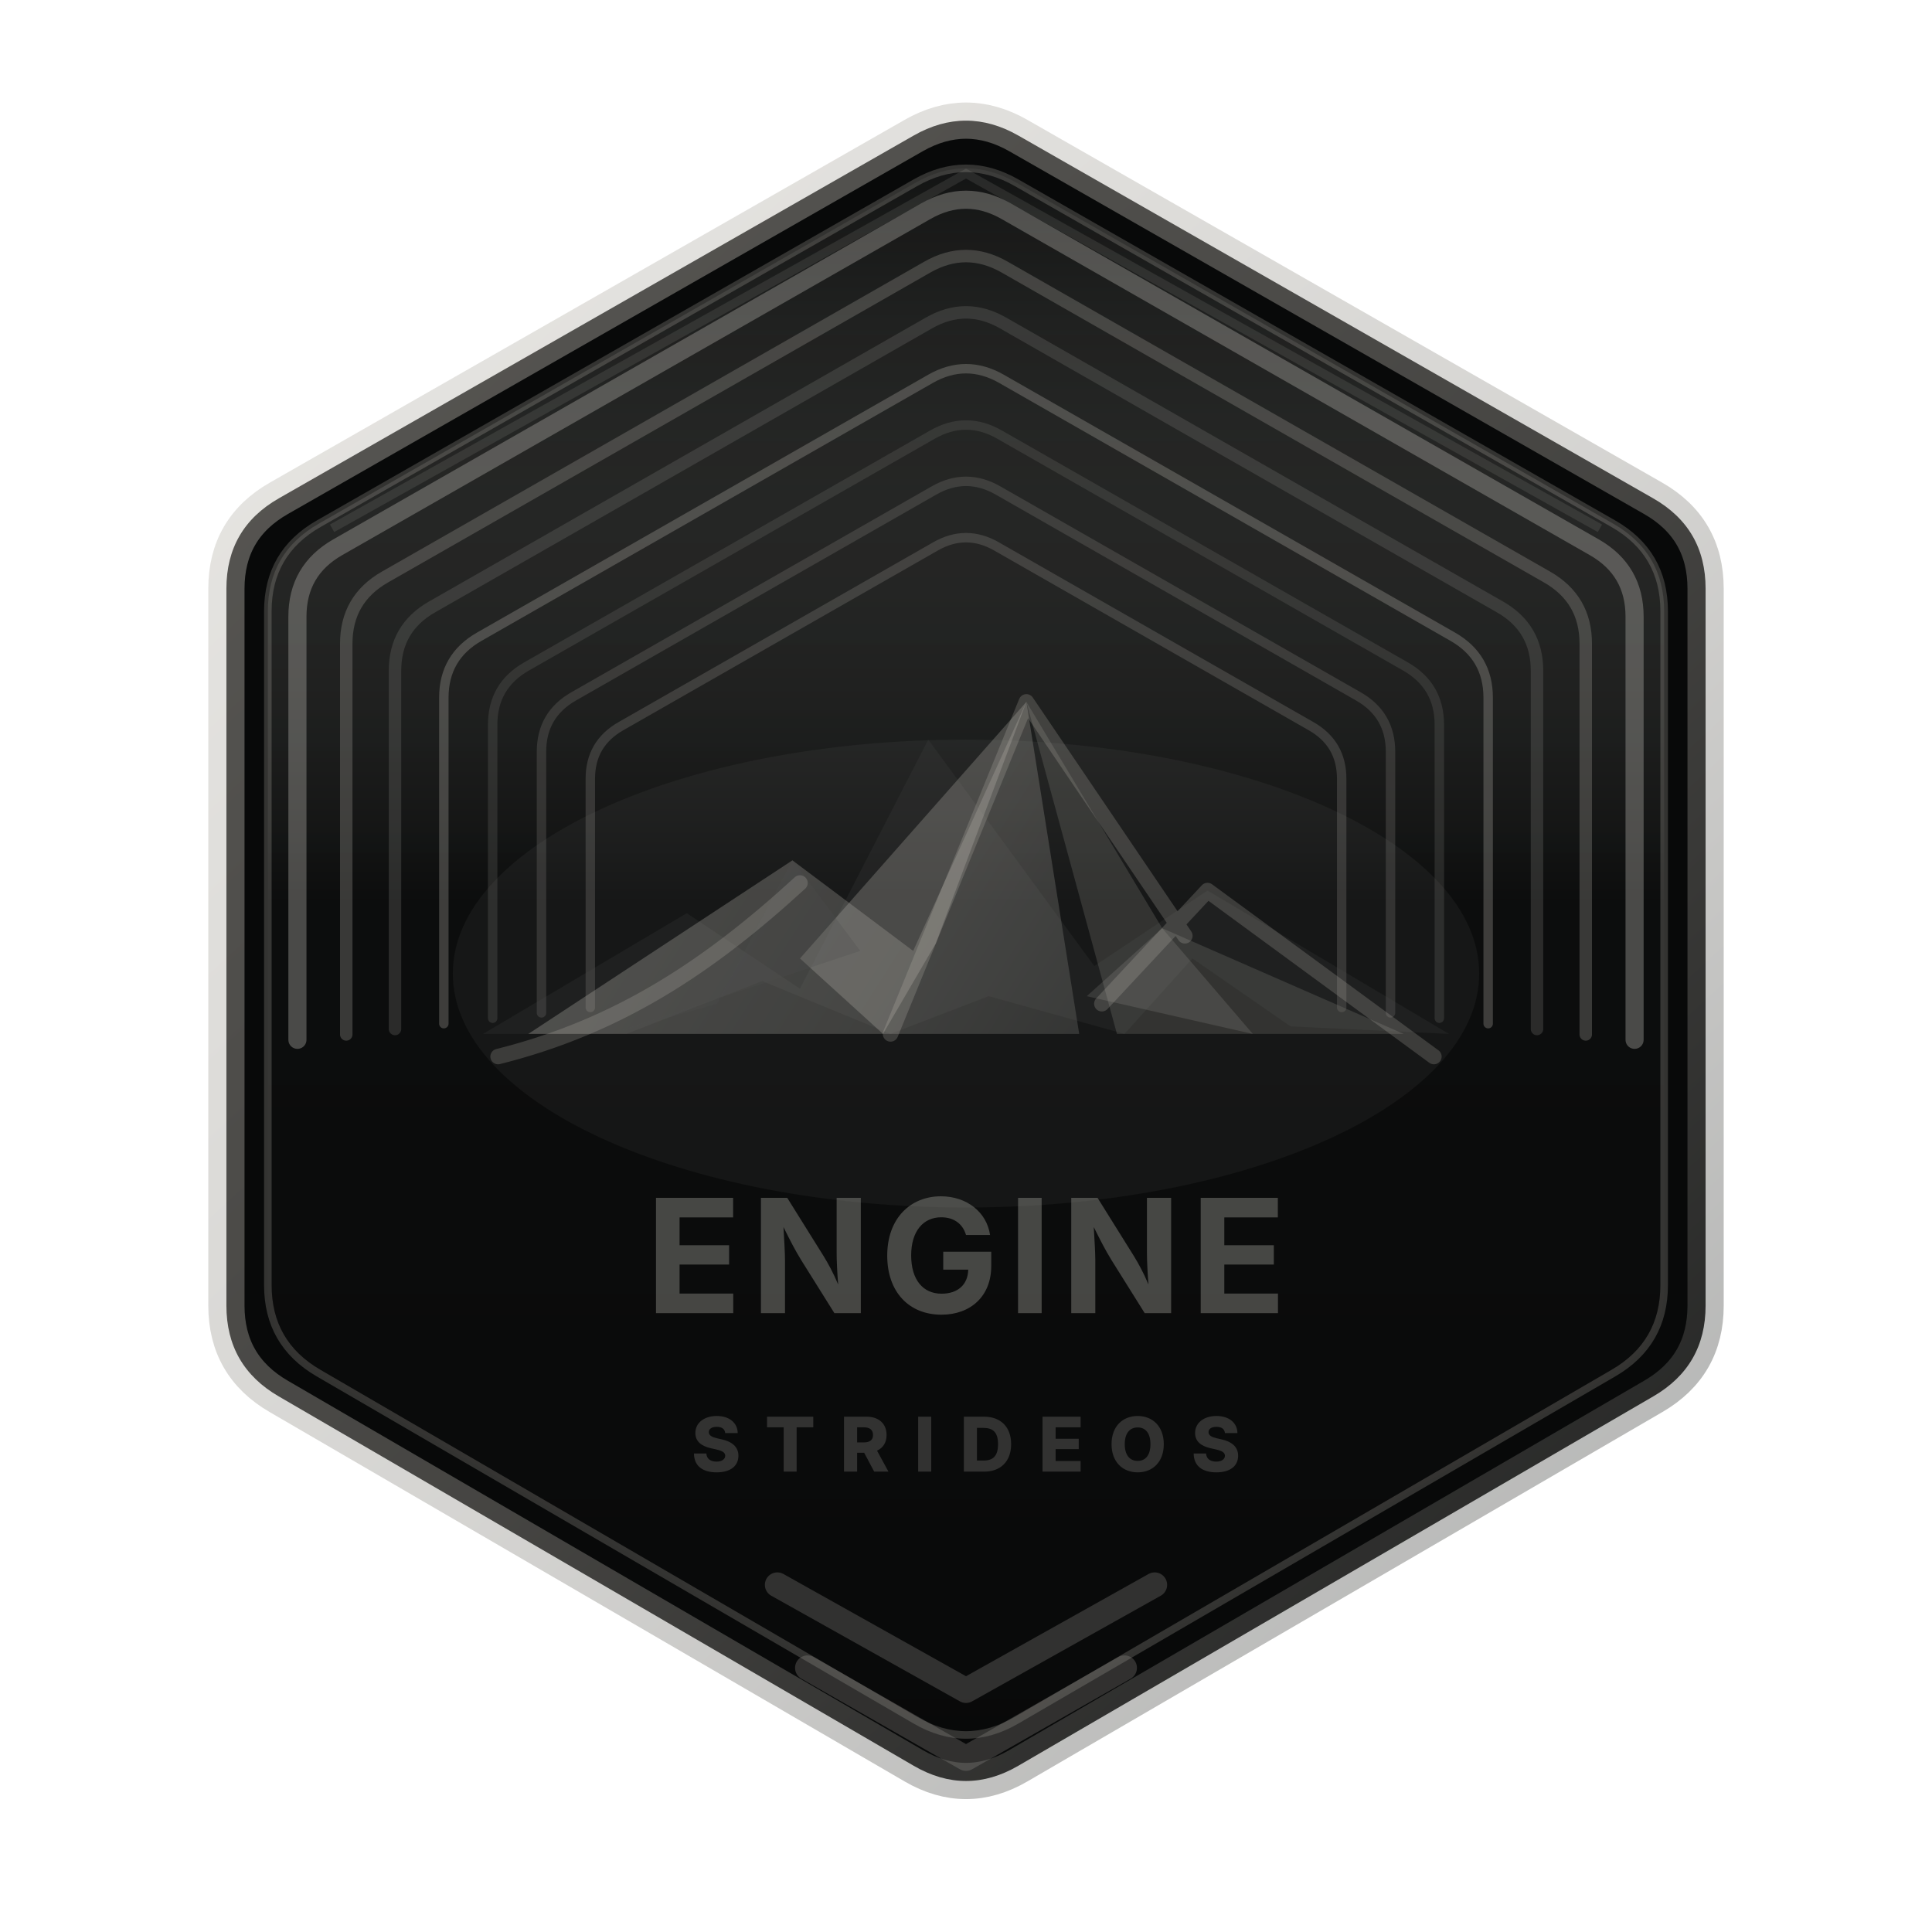
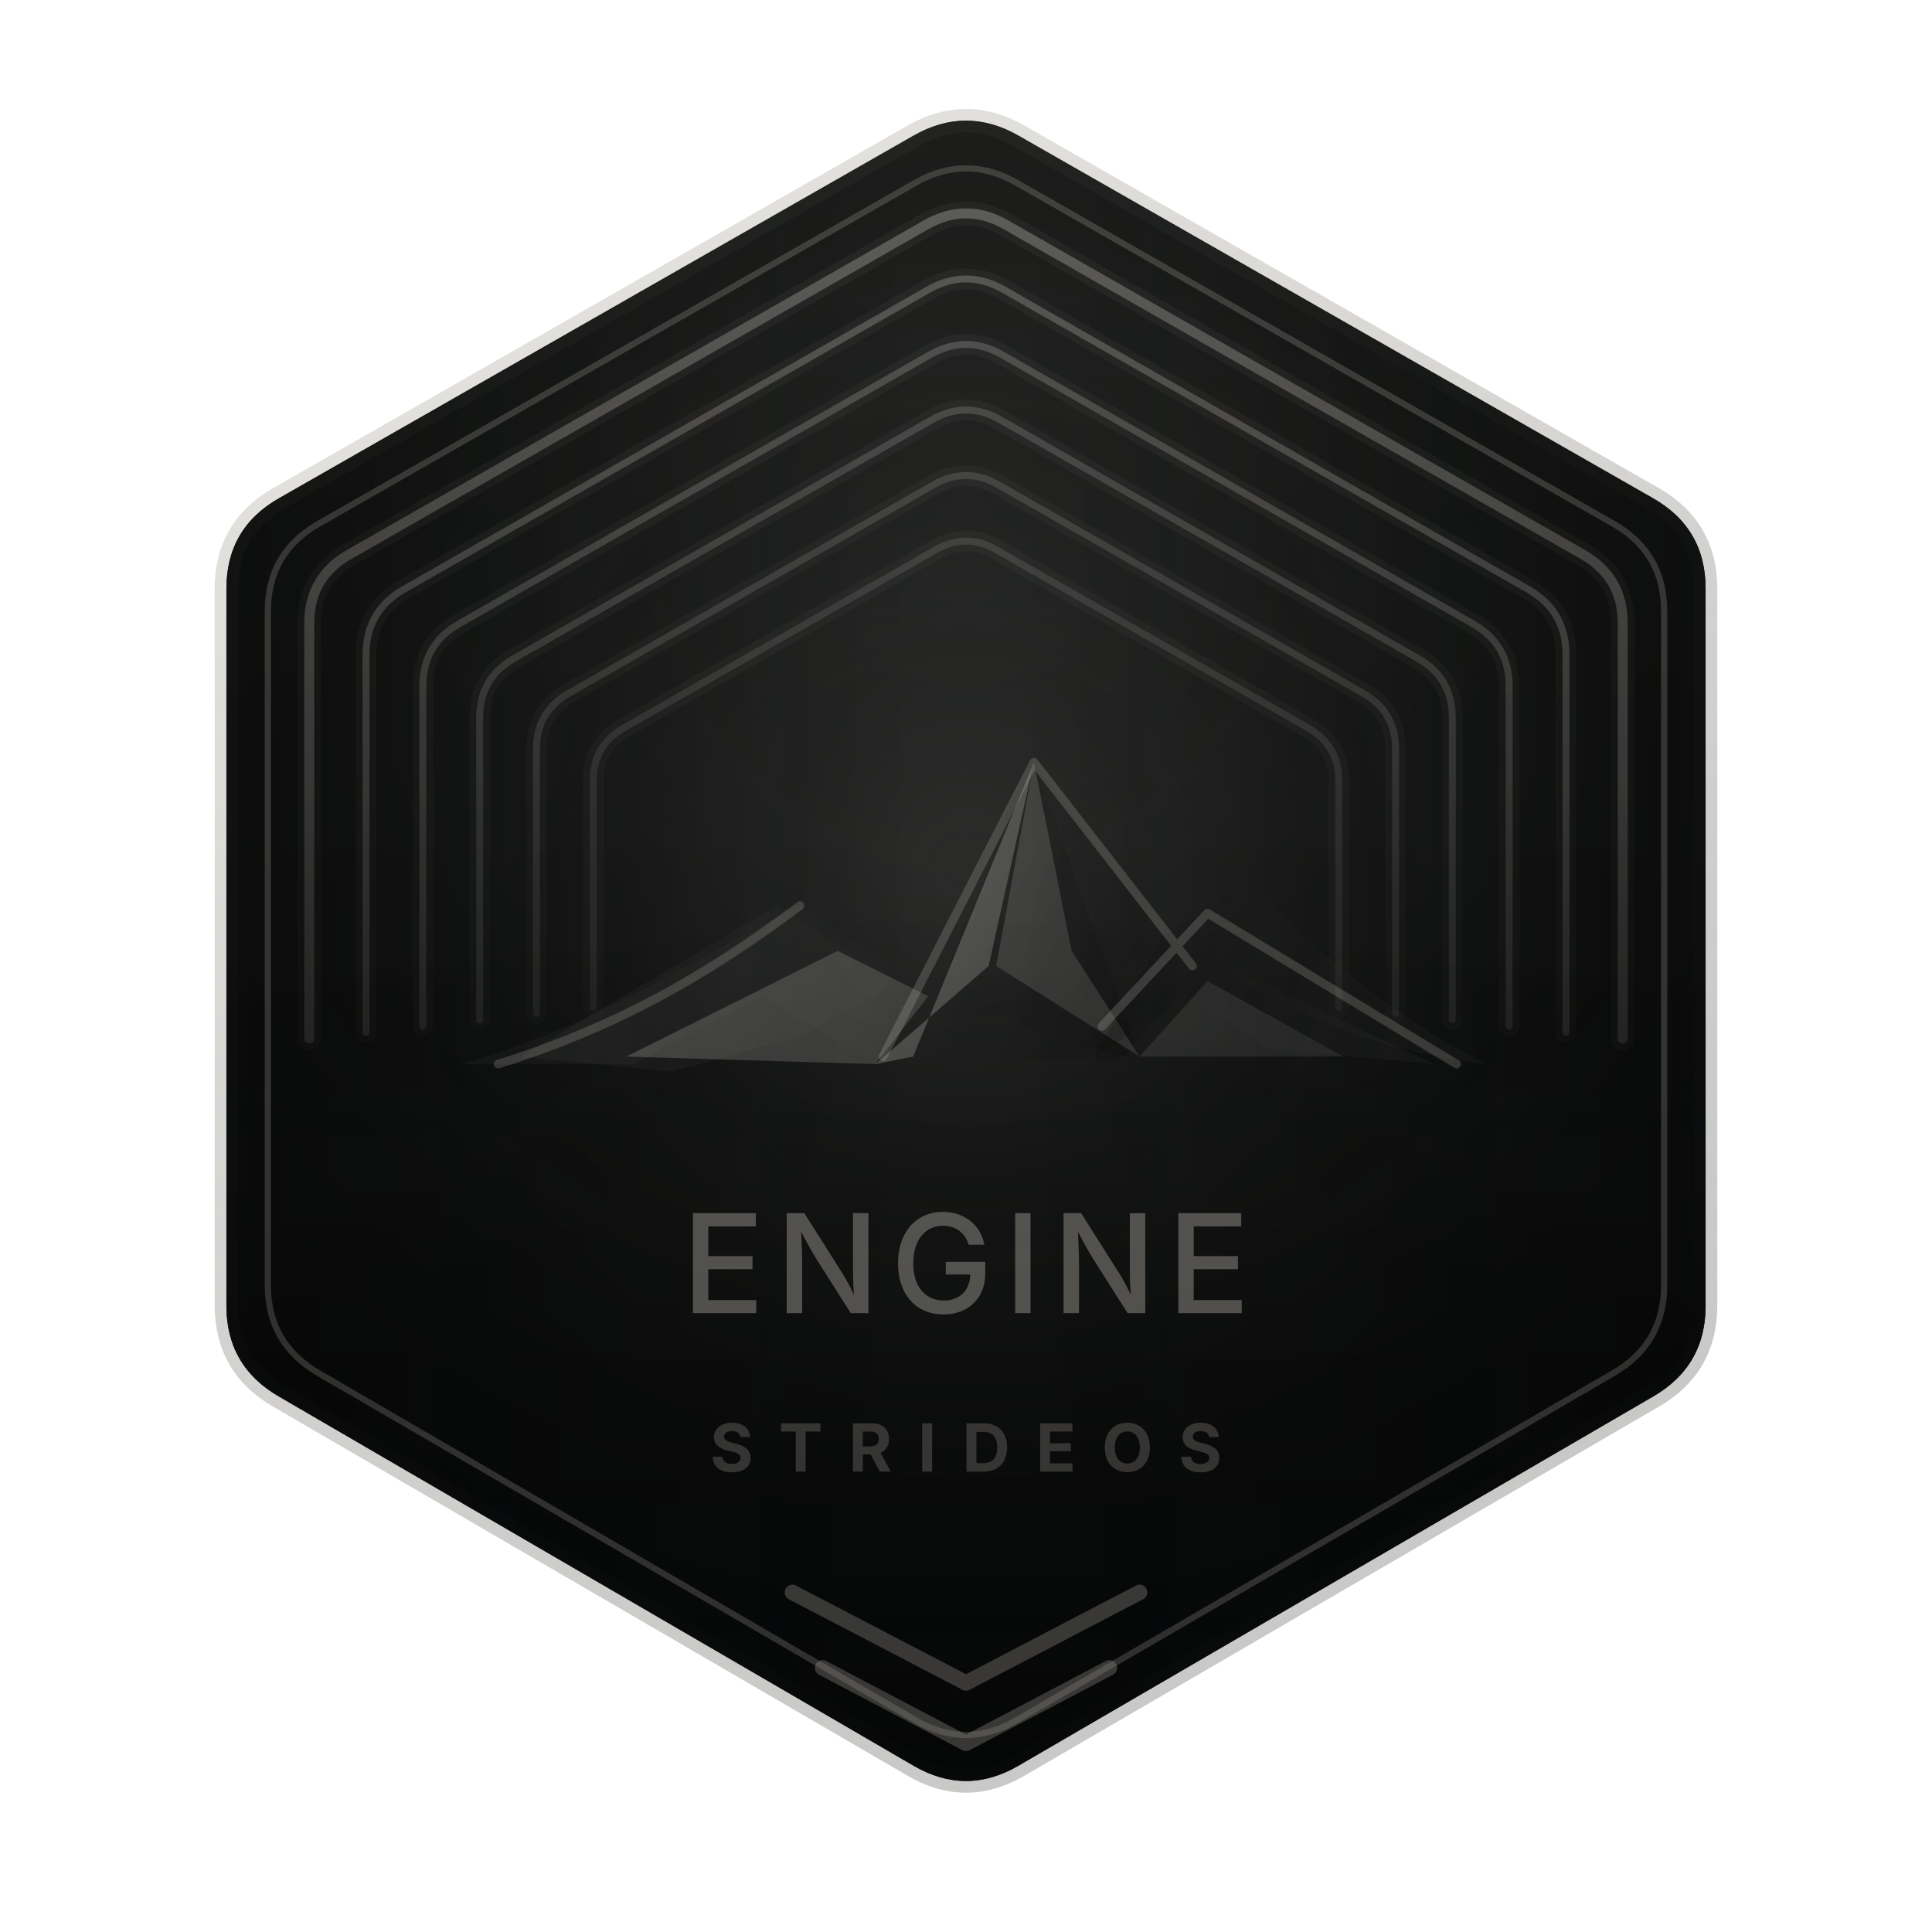
<svg xmlns="http://www.w3.org/2000/svg" width="256" height="256" viewBox="0 0 256 256" fill="none" role="img" aria-label="Engine run level. Locked.">
  <defs>
-     <linearGradient id="run-level-engine-locked-edge" x1="42" y1="34" x2="214" y2="220" gradientUnits="userSpaceOnUse">
-       <stop offset="0" stop-color="#C4C1B9" />
-       <stop offset="0.54" stop-color="#9A9892" />
-       <stop offset="1" stop-color="#4B4D4B" />
+     <clipPath id="run-level-engine-locked-clip">
+       <path d="M121.05 17.97 Q128.00 14.00 134.95 17.97 L219.05 66.03 Q226.00 70.00 226.00 78.00 L226.00 173.00 Q226.00 181.00 219.08 185.02 L134.92 233.98 Q128.00 238.00 121.08 233.98 L36.92 185.02 Q30.00 181.00 30.00 173.00 L30.00 78.00 Q30.00 70.00 36.95 66.03 Z" />
+     </clipPath>
+     <linearGradient id="run-level-engine-locked-edge" x1="70" y1="20" x2="188" y2="233" gradientUnits="userSpaceOnUse">
+       <stop offset="0" stop-color="#C4C1B9" stop-opacity="0.96" />
+       <stop offset="0.42" stop-color="#9A9892" stop-opacity="0.9" />
+       <stop offset="1" stop-color="#4B4D4B" stop-opacity="0.68" />
    </linearGradient>
    <linearGradient id="run-level-engine-locked-interior" x1="128" y1="24" x2="128" y2="231" gradientUnits="userSpaceOnUse">
-       <stop offset="0" stop-color="#777873" stop-opacity="0.12" />
-       <stop offset="0.46" stop-color="#0D0E0E" stop-opacity="0.96" />
-       <stop offset="1" stop-color="#080909" stop-opacity="1.00" />
+       <stop offset="0" stop-color="#111211" stop-opacity="0.9" />
+       <stop offset="0.42" stop-color="#0D0E0E" stop-opacity="0.9" />
+       <stop offset="1" stop-color="#050606" stop-opacity="0.9" />
+     </linearGradient>
+     <radialGradient id="run-level-engine-locked-upper-glow" cx="50%" cy="29%" r="62%">
+       <stop offset="0" stop-color="#777873" stop-opacity="0.16" />
+       <stop offset="0.48" stop-color="#9A9892" stop-opacity="0.06" />
+       <stop offset="1" stop-color="#4B4D4B" stop-opacity="0" />
+     </radialGradient>
+     <radialGradient id="run-level-engine-locked-mountain-glow" cx="50%" cy="45%" r="33%">
+       <stop offset="0" stop-color="#C4C1B9" stop-opacity="0.1" />
+       <stop offset="0.52" stop-color="#9A9892" stop-opacity="0.03" />
+       <stop offset="1" stop-color="#9A9892" stop-opacity="0" />
+     </radialGradient>
+     <linearGradient id="run-level-engine-locked-lower-fade" x1="128" y1="118" x2="128" y2="238" gradientUnits="userSpaceOnUse">
+       <stop offset="0" stop-color="#050606" stop-opacity="0" />
+       <stop offset="0.62" stop-color="#050606" stop-opacity="0.23" />
+       <stop offset="1" stop-color="#050606" stop-opacity="0.36" />
+     </linearGradient>
+     <linearGradient id="run-level-engine-locked-left-vignette" x1="28" y1="128" x2="122" y2="128" gradientUnits="userSpaceOnUse">
+       <stop offset="0" stop-color="#050606" stop-opacity="0.44" />
+       <stop offset="1" stop-color="#050606" stop-opacity="0" />
+     </linearGradient>
+     <linearGradient id="run-level-engine-locked-right-vignette" x1="228" y1="128" x2="134" y2="128" gradientUnits="userSpaceOnUse">
+       <stop offset="0" stop-color="#050606" stop-opacity="0.44" />
+       <stop offset="1" stop-color="#050606" stop-opacity="0" />
    </linearGradient>
    <linearGradient id="run-level-engine-locked-mountain" x1="82" y1="86" x2="176" y2="146" gradientUnits="userSpaceOnUse">
-       <stop offset="0" stop-color="#C4C1B9" />
-       <stop offset="0.48" stop-color="#9A9892" />
-       <stop offset="1" stop-color="#4B4D4B" />
+       <stop offset="0" stop-color="#C4C1B9" stop-opacity="0.98" />
+       <stop offset="0.48" stop-color="#9A9892" stop-opacity="0.92" />
+       <stop offset="1" stop-color="#4B4D4B" stop-opacity="0.82" />
+     </linearGradient>
+     <linearGradient id="run-level-engine-locked-mountain-side" x1="104" y1="105" x2="178" y2="143" gradientUnits="userSpaceOnUse">
+       <stop offset="0" stop-color="#C4C1B9" stop-opacity="0.62" />
+       <stop offset="0.5" stop-color="#777873" stop-opacity="0.76" />
+       <stop offset="1" stop-color="#4B4D4B" stop-opacity="0.9" />
+     </linearGradient>
+     <linearGradient id="run-level-engine-locked-mountain-shadow" x1="82" y1="118" x2="190" y2="145" gradientUnits="userSpaceOnUse">
+       <stop offset="0" stop-color="#4B4D4B" stop-opacity="0.44" />
+       <stop offset="0.62" stop-color="#090A0A" stop-opacity="0.62" />
+       <stop offset="1" stop-color="#4B4D4B" stop-opacity="0.36" />
+     </linearGradient>
+     <linearGradient id="run-level-engine-locked-ring-0" x1="128" y1="28" x2="128" y2="178" gradientUnits="userSpaceOnUse">
+       <stop offset="0" stop-color="#C4C1B9" stop-opacity="0.95" />
+       <stop offset="0.48" stop-color="#9A9892" stop-opacity="0.78" />
+       <stop offset="1" stop-color="#4B4D4B" stop-opacity="0.28" />
+     </linearGradient>
+     <linearGradient id="run-level-engine-locked-ring-1" x1="128" y1="28" x2="128" y2="178" gradientUnits="userSpaceOnUse">
+       <stop offset="0" stop-color="#C4C1B9" stop-opacity="0.95" />
+       <stop offset="0.48" stop-color="#9A9892" stop-opacity="0.78" />
+       <stop offset="1" stop-color="#4B4D4B" stop-opacity="0.28" />
+     </linearGradient>
+     <linearGradient id="run-level-engine-locked-ring-2" x1="128" y1="28" x2="128" y2="178" gradientUnits="userSpaceOnUse">
+       <stop offset="0" stop-color="#C4C1B9" stop-opacity="0.95" />
+       <stop offset="0.48" stop-color="#9A9892" stop-opacity="0.78" />
+       <stop offset="1" stop-color="#4B4D4B" stop-opacity="0.28" />
+     </linearGradient>
+     <linearGradient id="run-level-engine-locked-ring-3" x1="128" y1="28" x2="128" y2="178" gradientUnits="userSpaceOnUse">
+       <stop offset="0" stop-color="#C4C1B9" stop-opacity="0.95" />
+       <stop offset="0.48" stop-color="#9A9892" stop-opacity="0.78" />
+       <stop offset="1" stop-color="#4B4D4B" stop-opacity="0.28" />
+     </linearGradient>
+     <linearGradient id="run-level-engine-locked-ring-4" x1="128" y1="28" x2="128" y2="178" gradientUnits="userSpaceOnUse">
+       <stop offset="0" stop-color="#C4C1B9" stop-opacity="0.95" />
+       <stop offset="0.48" stop-color="#9A9892" stop-opacity="0.78" />
+       <stop offset="1" stop-color="#4B4D4B" stop-opacity="0.28" />
+     </linearGradient>
+     <linearGradient id="run-level-engine-locked-ring-5" x1="128" y1="28" x2="128" y2="178" gradientUnits="userSpaceOnUse">
+       <stop offset="0" stop-color="#C4C1B9" stop-opacity="0.95" />
+       <stop offset="0.48" stop-color="#9A9892" stop-opacity="0.78" />
+       <stop offset="1" stop-color="#4B4D4B" stop-opacity="0.28" />
    </linearGradient>
  </defs>
-   <path d="M121.05 17.97 Q128.00 14.00 134.95 17.97 L219.05 66.03 Q226.00 70.00 226.00 78.00 L226.00 173.00 Q226.00 181.00 219.08 185.02 L134.92 233.98 Q128.00 238.00 121.08 233.98 L36.92 185.02 Q30.00 181.00 30.00 173.00 L30.00 78.00 Q30.00 70.00 36.95 66.03 Z" fill="#080909" fill-opacity="1" stroke="url(#run-level-engine-locked-edge)" stroke-width="4.8" stroke-linejoin="round" stroke-opacity="0.42" />
-   <path d="M121.27 24.23 Q128.00 20.38 134.73 24.23 L213.78 69.40 Q220.51 73.25 220.51 81.00 L220.51 170.28 Q220.51 178.03 213.81 181.93 L134.70 227.94 Q128.00 231.84 121.30 227.94 L42.19 181.93 Q35.49 178.03 35.49 170.28 L35.49 81.00 Q35.49 73.25 42.22 69.40 Z" fill="url(#run-level-engine-locked-interior)" fill-opacity="0.92" stroke="#C4C1B9" stroke-width="1" stroke-opacity="0.23" />
-   <path d="M44 70 L128 23 L212 70" stroke="#C4C1B9" stroke-width="1.15" stroke-opacity="0.12" />
-   <path d="M39.41 137.78 L39.41 81.71 Q39.41 75.57 44.74 72.52 L122.67 27.99 Q128.00 24.94 133.33 27.99 L211.26 72.52 Q216.59 75.57 216.59 81.71 L216.59 137.78" fill="none" stroke="#C4C1B9" stroke-width="2.4" stroke-linecap="round" stroke-linejoin="round" stroke-opacity="0.34" />
-   <path d="M45.88 137.07 L45.88 85.29 Q45.88 79.40 50.99 76.47 L122.88 35.39 Q128.00 32.47 133.12 35.39 L205.01 76.47 Q210.12 79.40 210.12 85.29 L210.12 137.07" fill="none" stroke="#9A9892" stroke-width="1.65" stroke-linecap="round" stroke-linejoin="round" stroke-opacity="0.32" />
-   <path d="M52.34 136.35 L52.34 88.87 Q52.34 83.22 57.25 80.42 L123.10 42.79 Q128.00 39.99 132.90 42.79 L198.75 80.42 Q203.66 83.22 203.66 88.87 L203.66 136.35" fill="none" stroke="#777873" stroke-width="1.65" stroke-linecap="round" stroke-linejoin="round" stroke-opacity="0.29" />
-   <path d="M58.81 135.64 L58.81 92.45 Q58.81 87.05 63.50 84.37 L123.31 50.19 Q128.00 47.52 132.69 50.19 L192.50 84.37 Q197.19 87.05 197.19 92.45 L197.19 135.64" fill="none" stroke="#C4C1B9" stroke-width="1.25" stroke-linecap="round" stroke-linejoin="round" stroke-opacity="0.27" />
-   <path d="M65.28 134.92 L65.28 96.03 Q65.28 90.88 69.75 88.32 L123.53 57.60 Q128.00 55.04 132.47 57.60 L186.25 88.32 Q190.72 90.88 190.72 96.03 L190.72 134.92" fill="none" stroke="#777873" stroke-width="1.25" stroke-linecap="round" stroke-linejoin="round" stroke-opacity="0.24" />
-   <path d="M71.75 134.21 L71.75 99.61 Q71.75 94.71 76.00 92.28 L123.74 65.00 Q128.00 62.56 132.26 65.00 L180.00 92.28 Q184.25 94.71 184.25 99.61 L184.25 134.21" fill="none" stroke="#9A9892" stroke-width="1.25" stroke-linecap="round" stroke-linejoin="round" stroke-opacity="0.22" />
-   <path d="M78.22 133.50 L78.22 103.19 Q78.22 98.54 82.26 96.23 L123.96 72.40 Q128.00 70.09 132.04 72.40 L173.74 96.23 Q177.78 98.54 177.78 103.19 L177.78 133.50" fill="none" stroke="#C4C1B9" stroke-width="1.25" stroke-linecap="round" stroke-linejoin="round" stroke-opacity="0.19" />
-   <ellipse cx="128" cy="129" rx="68" ry="31" fill="#8B8B86" opacity="0.08" />
-   <path d="M64 137 L91 121 L106 131 L123 98 L145 128 L160 118 L192 137 L171 136 L158 127 L149 137 L131 132 L118 137 L101 130 L83 137 Z" fill="#4B4D4B" opacity="0.17" />
-   <path d="M70 137 L105 114 L121 126 L136 93 L143 137 Z" fill="url(#run-level-engine-locked-mountain)" opacity="0.32" />
-   <path d="M136 93 L154 123 L186 137 L148 137 Z" fill="#777873" opacity="0.29" />
-   <path d="M136 93 L124 125 L117 137 L106 127 Z" fill="#C4C1B9" opacity="0.26" />
-   <path d="M105 114 L95 133 L81 137 L114 126 Z" fill="#4B4D4B" opacity="0.25" />
-   <path d="M154 123 L166 137 L144 132 Z" fill="#C4C1B9" opacity="0.15" />
-   <path d="M66 140 C82 136 94 128 106 117 M118 137 L136 93 L157 124 M146 133 L160 118 L190 140" fill="none" stroke="#C4C1B9" stroke-width="2.05" stroke-linecap="round" stroke-linejoin="round" stroke-opacity="0.22" />
-   <text x="128" y="174" text-anchor="middle" font-family="Avenir Next, Inter, Arial, sans-serif" font-size="21" font-weight="700" letter-spacing="1.15" fill="#9A9892" fill-opacity="0.42">ENGINE</text>
-   <text x="128" y="195" text-anchor="middle" font-family="Avenir Next, Inter, Arial, sans-serif" font-size="10" font-weight="800" letter-spacing="3.2" fill="#9A9892" fill-opacity="0.28">STRIDEOS</text>
-   <path d="M103 210 L128 224 L153 210" fill="none" stroke="#9A9892" stroke-width="3.3" stroke-linecap="round" stroke-linejoin="round" stroke-opacity="0.28" />
-   <path d="M107 221 L128 233 L149 221" fill="none" stroke="#9A9892" stroke-width="3.3" stroke-linecap="round" stroke-linejoin="round" stroke-opacity="0.28" />
+   <path d="M121.05 17.97 Q128.00 14.00 134.95 17.97 L219.05 66.03 Q226.00 70.00 226.00 78.00 L226.00 173.00 Q226.00 181.00 219.08 185.02 L134.92 233.98 Q128.00 238.00 121.08 233.98 L36.92 185.02 Q30.00 181.00 30.00 173.00 L30.00 78.00 Q30.00 70.00 36.95 66.03 Z" fill="#080909" fill-opacity="1" stroke="url(#run-level-engine-locked-edge)" stroke-width="3.1" stroke-linejoin="round" stroke-opacity="0.46" />
+   <g clip-path="url(#run-level-engine-locked-clip)">
+     <rect x="0" y="0" width="256" height="256" fill="url(#run-level-engine-locked-interior)" fill-opacity="1" />
+     <rect x="0" y="0" width="256" height="256" fill="#050606" fill-opacity="0" />
+     <rect x="0" y="0" width="256" height="256" fill="url(#run-level-engine-locked-upper-glow)" />
+     <rect x="0" y="0" width="256" height="256" fill="url(#run-level-engine-locked-mountain-glow)" />
+     <rect x="0" y="0" width="256" height="256" fill="url(#run-level-engine-locked-left-vignette)" />
+     <rect x="0" y="0" width="256" height="256" fill="url(#run-level-engine-locked-right-vignette)" />
+     <rect x="0" y="0" width="256" height="256" fill="url(#run-level-engine-locked-lower-fade)" />
+   </g>
+   <path d="M121.27 24.23 Q128.00 20.38 134.73 24.23 L213.78 69.40 Q220.51 73.25 220.51 81.00 L220.51 170.28 Q220.51 178.03 213.81 181.93 L134.70 227.94 Q128.00 231.84 121.30 227.94 L42.19 181.93 Q35.49 178.03 35.49 170.28 L35.49 81.00 Q35.49 73.25 42.22 69.40 Z" fill="none" stroke="#C4C1B9" stroke-width="0.82" stroke-opacity="0.22" />
+   <path d="M40.98 137.61 L40.98 82.58 Q40.98 76.50 46.25 73.48 L122.72 29.78 Q128.00 26.77 133.28 29.78 L209.75 73.48 Q215.02 76.50 215.02 82.58 L215.02 137.61" fill="none" stroke="url(#run-level-engine-locked-ring-0)" stroke-width="3.12" stroke-linecap="round" stroke-linejoin="round" stroke-opacity="0.06" />
+   <path d="M40.98 137.61 L40.98 82.58 Q40.98 76.50 46.25 73.48 L122.72 29.78 Q128.00 26.77 133.28 29.78 L209.75 73.48 Q215.02 76.50 215.02 82.58 L215.02 137.61" fill="none" stroke="url(#run-level-engine-locked-ring-0)" stroke-width="1.32" stroke-linecap="round" stroke-linejoin="round" stroke-opacity="0.36" />
+   <path d="M48.50 136.78 L48.50 86.74 Q48.50 80.95 53.53 78.08 L122.97 38.40 Q128.00 35.52 133.03 38.40 L202.47 78.08 Q207.50 80.95 207.50 86.74 L207.50 136.78" fill="none" stroke="url(#run-level-engine-locked-ring-1)" stroke-width="2.72" stroke-linecap="round" stroke-linejoin="round" stroke-opacity="0.06" />
+   <path d="M48.50 136.78 L48.50 86.74 Q48.50 80.95 53.53 78.08 L122.97 38.40 Q128.00 35.52 133.03 38.40 L202.47 78.08 Q207.50 80.95 207.50 86.74 L207.50 136.78" fill="none" stroke="url(#run-level-engine-locked-ring-1)" stroke-width="0.92" stroke-linecap="round" stroke-linejoin="round" stroke-opacity="0.33" />
+   <path d="M56.03 135.95 L56.03 90.91 Q56.03 85.40 60.81 82.67 L123.22 47.01 Q128.00 44.28 132.78 47.01 L195.19 82.67 Q199.97 85.40 199.97 90.91 L199.97 135.95" fill="none" stroke="url(#run-level-engine-locked-ring-2)" stroke-width="2.72" stroke-linecap="round" stroke-linejoin="round" stroke-opacity="0.06" />
+   <path d="M56.03 135.95 L56.03 90.91 Q56.03 85.40 60.81 82.67 L123.22 47.01 Q128.00 44.28 132.78 47.01 L195.19 82.67 Q199.97 85.40 199.97 90.91 L199.97 135.95" fill="none" stroke="url(#run-level-engine-locked-ring-2)" stroke-width="0.92" stroke-linecap="round" stroke-linejoin="round" stroke-opacity="0.30" />
+   <path d="M63.56 135.12 L63.56 95.08 Q63.56 89.86 68.08 87.27 L123.47 55.62 Q128.00 53.03 132.53 55.62 L187.92 87.27 Q192.44 89.86 192.44 95.08 L192.44 135.12" fill="none" stroke="url(#run-level-engine-locked-ring-3)" stroke-width="2.72" stroke-linecap="round" stroke-linejoin="round" stroke-opacity="0.06" />
+   <path d="M63.56 135.12 L63.56 95.08 Q63.56 89.86 68.08 87.27 L123.47 55.62 Q128.00 53.03 132.53 55.62 L187.92 87.27 Q192.44 89.86 192.44 95.08 L192.44 135.12" fill="none" stroke="url(#run-level-engine-locked-ring-3)" stroke-width="0.92" stroke-linecap="round" stroke-linejoin="round" stroke-opacity="0.27" />
+   <path d="M71.08 134.28 L71.08 99.24 Q71.08 94.31 75.36 91.87 L123.72 64.23 Q128.00 61.79 132.28 64.23 L180.64 91.87 Q184.92 94.31 184.92 99.24 L184.92 134.28" fill="none" stroke="url(#run-level-engine-locked-ring-4)" stroke-width="2.72" stroke-linecap="round" stroke-linejoin="round" stroke-opacity="0.06" />
+   <path d="M71.08 134.28 L71.08 99.24 Q71.08 94.31 75.36 91.87 L123.72 64.23 Q128.00 61.79 132.28 64.23 L180.64 91.87 Q184.92 94.31 184.92 99.24 L184.92 134.28" fill="none" stroke="url(#run-level-engine-locked-ring-4)" stroke-width="0.92" stroke-linecap="round" stroke-linejoin="round" stroke-opacity="0.24" />
+   <path d="M78.61 133.45 L78.61 103.41 Q78.61 98.77 82.64 96.47 L123.97 72.85 Q128.00 70.54 132.03 72.85 L173.36 96.47 Q177.39 98.77 177.39 103.41 L177.39 133.45" fill="none" stroke="url(#run-level-engine-locked-ring-5)" stroke-width="2.72" stroke-linecap="round" stroke-linejoin="round" stroke-opacity="0.06" />
+   <path d="M78.61 133.45 L78.61 103.41 Q78.61 98.77 82.64 96.47 L123.97 72.85 Q128.00 70.54 132.03 72.85 L173.36 96.47 Q177.39 98.77 177.39 103.41 L177.39 133.45" fill="none" stroke="url(#run-level-engine-locked-ring-5)" stroke-width="0.92" stroke-linecap="round" stroke-linejoin="round" stroke-opacity="0.21" />
+   <path d="M61 141 C79 136 92 127 106 120 L121 130 L137 101 L154 124 L166 117 C176 128 187 136 197 141 C180 139 169 133 160 127 L149 140 L130 134 L116 141 L101 132 L84 141 Z" fill="url(#run-level-engine-locked-mountain-shadow)" opacity="0.26" />
+   <path d="M69 140 L103 120 L119 130 L107 137 L89 142 Z" fill="url(#run-level-engine-locked-mountain-shadow)" opacity="0.31" />
+   <path d="M83 140 L111 126 L123 132 L116 141 Z" fill="url(#run-level-engine-locked-mountain-side)" opacity="0.39" />
+   <path d="M120 141 L137 101 L151 140 Z" fill="url(#run-level-engine-locked-mountain-shadow)" opacity="0.34" />
+   <path d="M121 140 L137 101 L131 128 L116 141 Z" fill="url(#run-level-engine-locked-mountain)" opacity="0.44" />
+   <path d="M137 101 L142 126 L151 140 L132 128 Z" fill="url(#run-level-engine-locked-mountain-side)" opacity="0.40" />
+   <path d="M145 140 L154 124 L190 141 L168 139 L158 132 Z" fill="url(#run-level-engine-locked-mountain-shadow)" opacity="0.33" />
+   <path d="M151 140 L160 130 L178 140 Z" fill="url(#run-level-engine-locked-mountain-side)" opacity="0.32" />
+   <path d="M66 141 C82 136 94 129 106 120 M117 140 L137 101 L158 128 M146 136 L160 121 L193 141" fill="none" stroke="#C4C1B9" stroke-width="1.15" stroke-linecap="round" stroke-linejoin="round" stroke-opacity="0.22" />
+   <text x="128" y="174" text-anchor="middle" font-family="Avenir Next, Inter, Arial, sans-serif" font-size="18.2" font-weight="500" letter-spacing="1.45" fill="#9A9892" fill-opacity="0.48">ENGINE</text>
+   <text x="128" y="195" text-anchor="middle" font-family="Avenir Next, Inter, Arial, sans-serif" font-size="8.8" font-weight="700" letter-spacing="3.4" fill="#9A9892" fill-opacity="0.3">STRIDEOS</text>
+   <path d="M105 211 L128 223 L151 211" fill="none" stroke="#9A9892" stroke-width="2.05" stroke-linecap="round" stroke-linejoin="round" stroke-opacity="0.34" />
+   <path d="M109 221 L128 231 L147 221" fill="none" stroke="#9A9892" stroke-width="2.05" stroke-linecap="round" stroke-linejoin="round" stroke-opacity="0.34" />
</svg>
